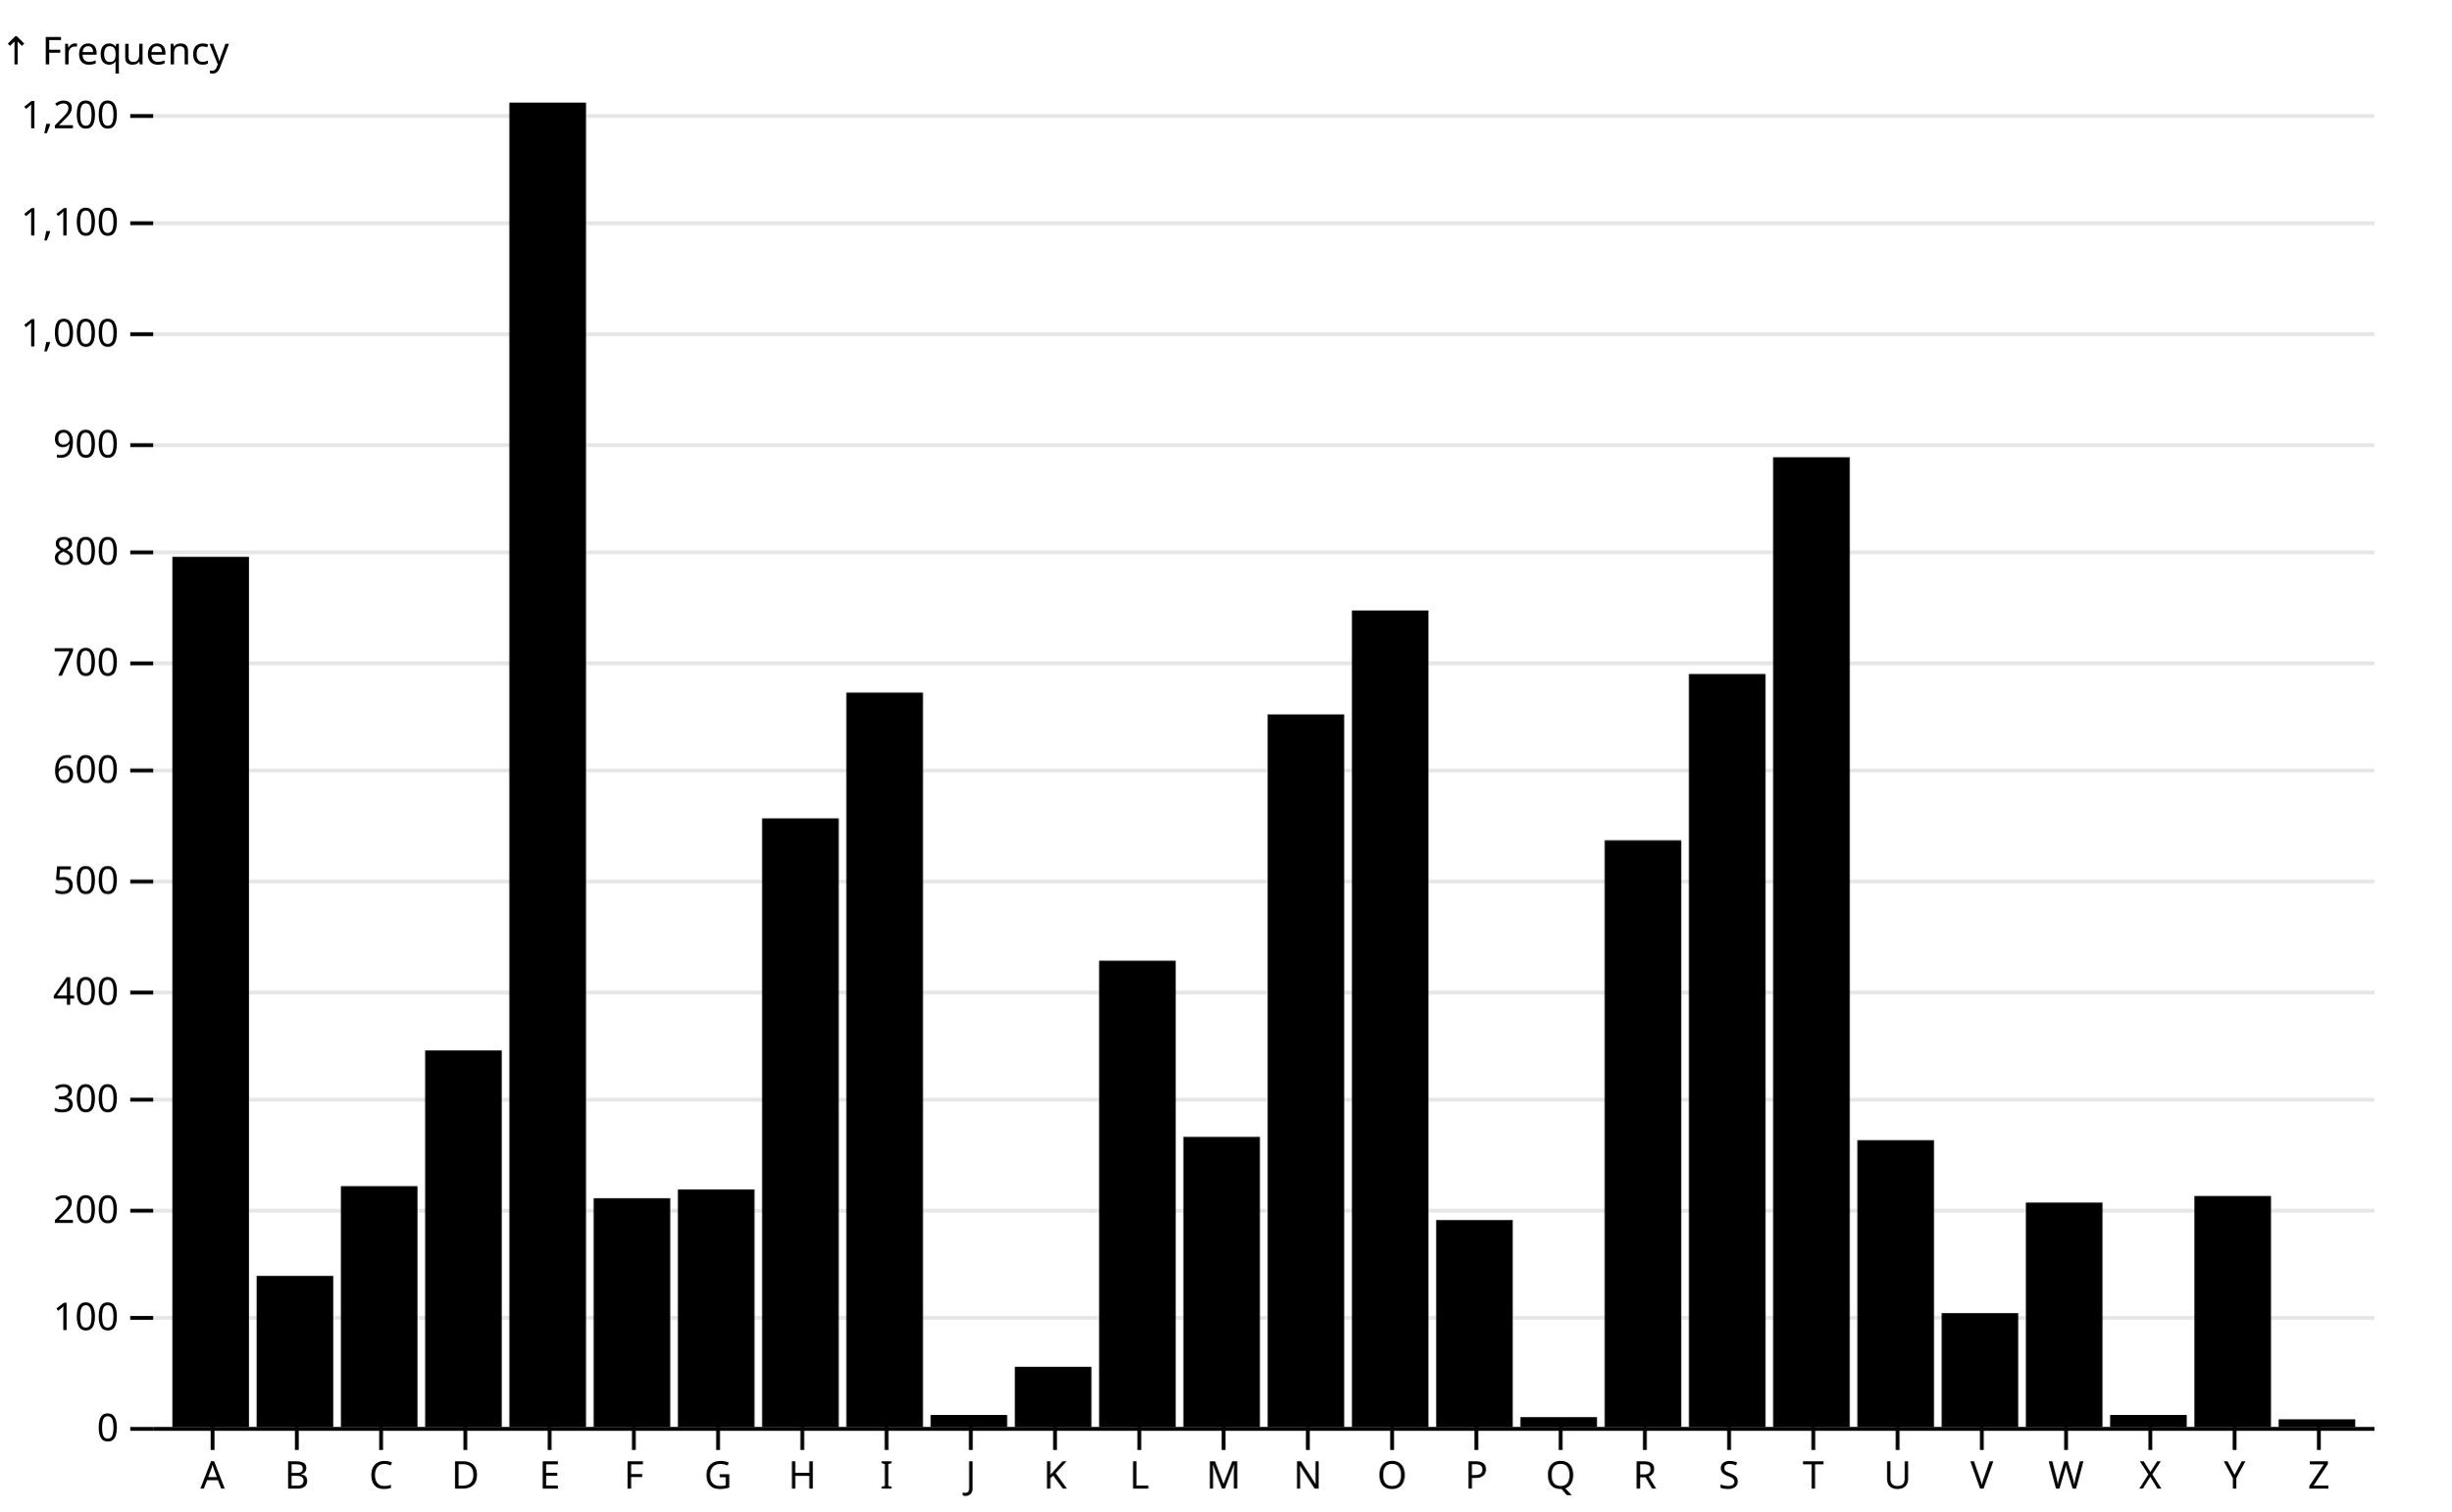
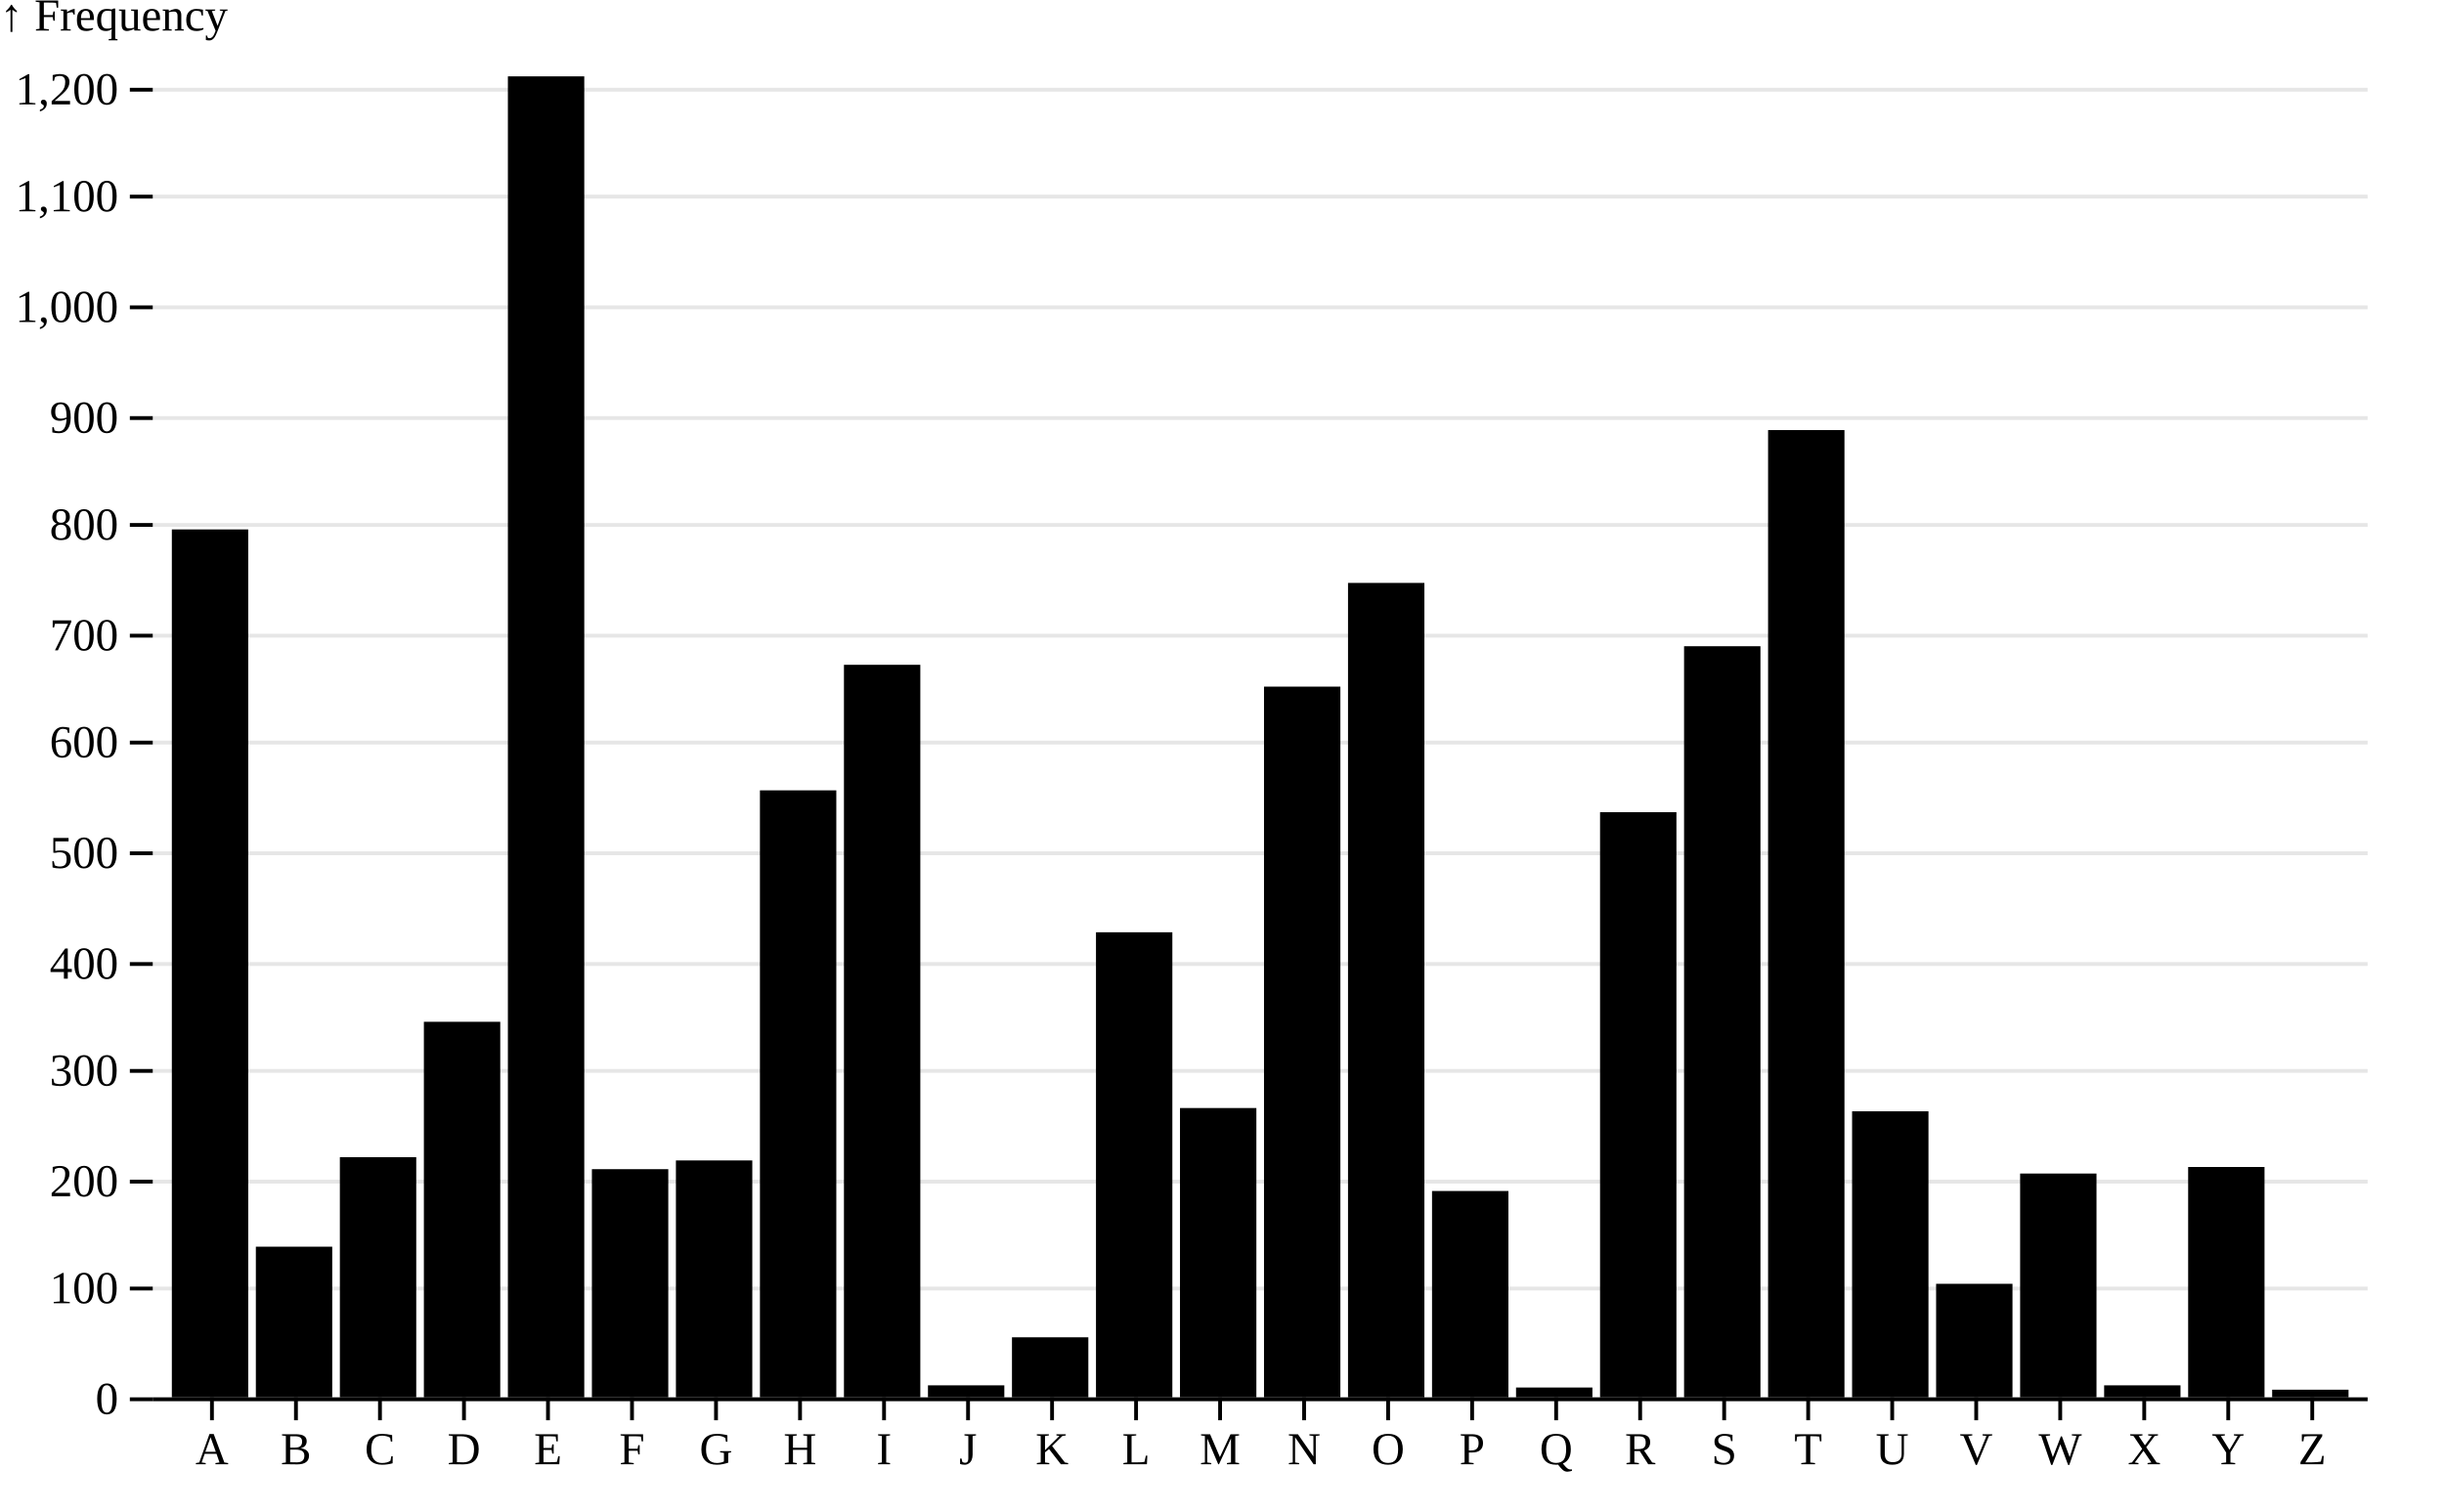
- <svg xmlns="http://www.w3.org/2000/svg" class="plot" fill="currentColor" text-anchor="middle" width="640" height="396" style="display: block; font-size: 10px; font-family: sans-serif; background: white; height: auto; max-width: 100%;">
-   <style>
-     .plot text {
-       white-space: pre;
-     }
-   </style>
+ <svg xmlns="http://www.w3.org/2000/svg" class="plot" fill="currentColor" text-anchor="middle" width="640" height="396" viewBox="0 0 640 396">
  <g transform="translate(40,0)" fill="none" text-anchor="end">
    <g class="tick" opacity="1" transform="translate(0,366.5)">
      <line stroke="currentColor" x2="-6" />
      <line stroke="currentColor" x2="580" stroke-opacity="0.1" />
      <text fill="currentColor" x="-9" dy="0.32em">0</text>
    </g>
    <g class="tick" opacity="1" transform="translate(0,337.5)">
      <line stroke="currentColor" x2="-6" />
      <line stroke="currentColor" x2="580" stroke-opacity="0.1" />
      <text fill="currentColor" x="-9" dy="0.32em">100</text>
    </g>
    <g class="tick" opacity="1" transform="translate(0,309.5)">
      <line stroke="currentColor" x2="-6" />
      <line stroke="currentColor" x2="580" stroke-opacity="0.1" />
      <text fill="currentColor" x="-9" dy="0.32em">200</text>
    </g>
    <g class="tick" opacity="1" transform="translate(0,280.5)">
      <line stroke="currentColor" x2="-6" />
      <line stroke="currentColor" x2="580" stroke-opacity="0.1" />
      <text fill="currentColor" x="-9" dy="0.32em">300</text>
    </g>
    <g class="tick" opacity="1" transform="translate(0,252.5)">
      <line stroke="currentColor" x2="-6" />
      <line stroke="currentColor" x2="580" stroke-opacity="0.1" />
      <text fill="currentColor" x="-9" dy="0.32em">400</text>
    </g>
    <g class="tick" opacity="1" transform="translate(0,223.5)">
      <line stroke="currentColor" x2="-6" />
      <line stroke="currentColor" x2="580" stroke-opacity="0.1" />
      <text fill="currentColor" x="-9" dy="0.32em">500</text>
    </g>
    <g class="tick" opacity="1" transform="translate(0,194.5)">
      <line stroke="currentColor" x2="-6" />
      <line stroke="currentColor" x2="580" stroke-opacity="0.1" />
      <text fill="currentColor" x="-9" dy="0.32em">600</text>
    </g>
    <g class="tick" opacity="1" transform="translate(0,166.5)">
      <line stroke="currentColor" x2="-6" />
      <line stroke="currentColor" x2="580" stroke-opacity="0.1" />
      <text fill="currentColor" x="-9" dy="0.32em">700</text>
    </g>
    <g class="tick" opacity="1" transform="translate(0,137.5)">
      <line stroke="currentColor" x2="-6" />
      <line stroke="currentColor" x2="580" stroke-opacity="0.1" />
      <text fill="currentColor" x="-9" dy="0.32em">800</text>
    </g>
    <g class="tick" opacity="1" transform="translate(0,109.5)">
      <line stroke="currentColor" x2="-6" />
      <line stroke="currentColor" x2="580" stroke-opacity="0.1" />
      <text fill="currentColor" x="-9" dy="0.32em">900</text>
    </g>
    <g class="tick" opacity="1" transform="translate(0,80.5)">
      <line stroke="currentColor" x2="-6" />
      <line stroke="currentColor" x2="580" stroke-opacity="0.1" />
      <text fill="currentColor" x="-9" dy="0.32em">1,000</text>
    </g>
    <g class="tick" opacity="1" transform="translate(0,51.5)">
      <line stroke="currentColor" x2="-6" />
      <line stroke="currentColor" x2="580" stroke-opacity="0.1" />
      <text fill="currentColor" x="-9" dy="0.32em">1,100</text>
    </g>
    <g class="tick" opacity="1" transform="translate(0,23.5)">
      <line stroke="currentColor" x2="-6" />
      <line stroke="currentColor" x2="580" stroke-opacity="0.1" />
      <text fill="currentColor" x="-9" dy="0.32em">1,200</text>
    </g>
    <text fill="currentColor" transform="translate(-40,20)" dy="-1em" text-anchor="start">↑ Frequency</text>
  </g>
  <g transform="translate(0,366)" fill="none" text-anchor="middle">
    <g class="tick" opacity="1" transform="translate(55.5,0)">
      <line stroke="currentColor" y2="6" />
      <text fill="currentColor" y="9" dy="0.71em">A</text>
    </g>
    <g class="tick" opacity="1" transform="translate(77.5,0)">
      <line stroke="currentColor" y2="6" />
      <text fill="currentColor" y="9" dy="0.71em">B</text>
    </g>
    <g class="tick" opacity="1" transform="translate(99.5,0)">
      <line stroke="currentColor" y2="6" />
      <text fill="currentColor" y="9" dy="0.71em">C</text>
    </g>
    <g class="tick" opacity="1" transform="translate(121.5,0)">
      <line stroke="currentColor" y2="6" />
      <text fill="currentColor" y="9" dy="0.71em">D</text>
    </g>
    <g class="tick" opacity="1" transform="translate(143.5,0)">
      <line stroke="currentColor" y2="6" />
      <text fill="currentColor" y="9" dy="0.71em">E</text>
    </g>
    <g class="tick" opacity="1" transform="translate(165.5,0)">
      <line stroke="currentColor" y2="6" />
      <text fill="currentColor" y="9" dy="0.71em">F</text>
    </g>
    <g class="tick" opacity="1" transform="translate(187.5,0)">
      <line stroke="currentColor" y2="6" />
      <text fill="currentColor" y="9" dy="0.71em">G</text>
    </g>
    <g class="tick" opacity="1" transform="translate(209.5,0)">
      <line stroke="currentColor" y2="6" />
      <text fill="currentColor" y="9" dy="0.71em">H</text>
    </g>
    <g class="tick" opacity="1" transform="translate(231.5,0)">
      <line stroke="currentColor" y2="6" />
      <text fill="currentColor" y="9" dy="0.71em">I</text>
    </g>
    <g class="tick" opacity="1" transform="translate(253.5,0)">
      <line stroke="currentColor" y2="6" />
      <text fill="currentColor" y="9" dy="0.71em">J</text>
    </g>
    <g class="tick" opacity="1" transform="translate(275.5,0)">
      <line stroke="currentColor" y2="6" />
      <text fill="currentColor" y="9" dy="0.71em">K</text>
    </g>
    <g class="tick" opacity="1" transform="translate(297.5,0)">
      <line stroke="currentColor" y2="6" />
      <text fill="currentColor" y="9" dy="0.71em">L</text>
    </g>
    <g class="tick" opacity="1" transform="translate(319.5,0)">
      <line stroke="currentColor" y2="6" />
      <text fill="currentColor" y="9" dy="0.71em">M</text>
    </g>
    <g class="tick" opacity="1" transform="translate(341.5,0)">
      <line stroke="currentColor" y2="6" />
      <text fill="currentColor" y="9" dy="0.71em">N</text>
    </g>
    <g class="tick" opacity="1" transform="translate(363.5,0)">
      <line stroke="currentColor" y2="6" />
      <text fill="currentColor" y="9" dy="0.71em">O</text>
    </g>
    <g class="tick" opacity="1" transform="translate(385.5,0)">
      <line stroke="currentColor" y2="6" />
      <text fill="currentColor" y="9" dy="0.71em">P</text>
    </g>
    <g class="tick" opacity="1" transform="translate(407.5,0)">
      <line stroke="currentColor" y2="6" />
      <text fill="currentColor" y="9" dy="0.71em">Q</text>
    </g>
    <g class="tick" opacity="1" transform="translate(429.5,0)">
      <line stroke="currentColor" y2="6" />
      <text fill="currentColor" y="9" dy="0.71em">R</text>
    </g>
    <g class="tick" opacity="1" transform="translate(451.5,0)">
      <line stroke="currentColor" y2="6" />
      <text fill="currentColor" y="9" dy="0.71em">S</text>
    </g>
    <g class="tick" opacity="1" transform="translate(473.5,0)">
      <line stroke="currentColor" y2="6" />
      <text fill="currentColor" y="9" dy="0.71em">T</text>
    </g>
    <g class="tick" opacity="1" transform="translate(495.5,0)">
      <line stroke="currentColor" y2="6" />
      <text fill="currentColor" y="9" dy="0.71em">U</text>
    </g>
    <g class="tick" opacity="1" transform="translate(517.5,0)">
      <line stroke="currentColor" y2="6" />
      <text fill="currentColor" y="9" dy="0.71em">V</text>
    </g>
    <g class="tick" opacity="1" transform="translate(539.5,0)">
      <line stroke="currentColor" y2="6" />
      <text fill="currentColor" y="9" dy="0.71em">W</text>
    </g>
    <g class="tick" opacity="1" transform="translate(561.5,0)">
      <line stroke="currentColor" y2="6" />
      <text fill="currentColor" y="9" dy="0.71em">X</text>
    </g>
    <g class="tick" opacity="1" transform="translate(583.5,0)">
      <line stroke="currentColor" y2="6" />
      <text fill="currentColor" y="9" dy="0.71em">Y</text>
    </g>
    <g class="tick" opacity="1" transform="translate(605.5,0)">
      <line stroke="currentColor" y2="6" />
      <text fill="currentColor" y="9" dy="0.71em">Z</text>
    </g>
  </g>
  <g transform="translate(0,0)">
    <rect x="89" width="20" y="303.091" height="62.909" />
    <rect x="45" width="20" y="138.669" height="227.331" />
    <rect x="287" width="20" y="244.185" height="121.815" />
    <rect x="309" width="20" y="290.223" height="75.777" />
    <rect x="133" width="20" y="20" height="346" />
    <rect x="221" width="20" y="174.127" height="191.873" />
    <rect x="441" width="20" y="169.266" height="196.734" />
    <rect x="199" width="20" y="207.012" height="158.988" />
    <rect x="353" width="20" y="152.681" height="213.319" />
    <rect x="573" width="20" y="305.664" height="60.336" />
    <rect x="419" width="20" y="212.731" height="153.269" />
    <rect x="177" width="20" y="303.949" height="62.051" />
    <rect x="331" width="20" y="179.846" height="186.154" />
    <rect x="507" width="20" y="336.261" height="29.739" />
    <rect x="111" width="20" y="267.633" height="98.367" />
    <rect x="529" width="20" y="307.38" height="58.62" />
    <rect x="375" width="20" y="311.955" height="54.045" />
    <rect x="463" width="20" y="112.648" height="253.352" />
    <rect x="485" width="20" y="291.081" height="74.919" />
    <rect x="67" width="20" y="326.539" height="39.461" />
    <rect x="155" width="20" y="306.236" height="59.764" />
    <rect x="595" width="20" y="363.998" height="2.002" />
    <rect x="397" width="20" y="363.426" height="2.574" />
    <rect x="265" width="20" y="350.273" height="15.727" />
    <rect x="551" width="20" y="362.855" height="3.145" />
    <rect x="243" width="20" y="362.855" height="3.145" />
  </g>
  <g stroke="currentColor" transform="translate(0,0.5)">
    <line x1="40" x2="620" y1="366" y2="366" />
  </g>
</svg>
